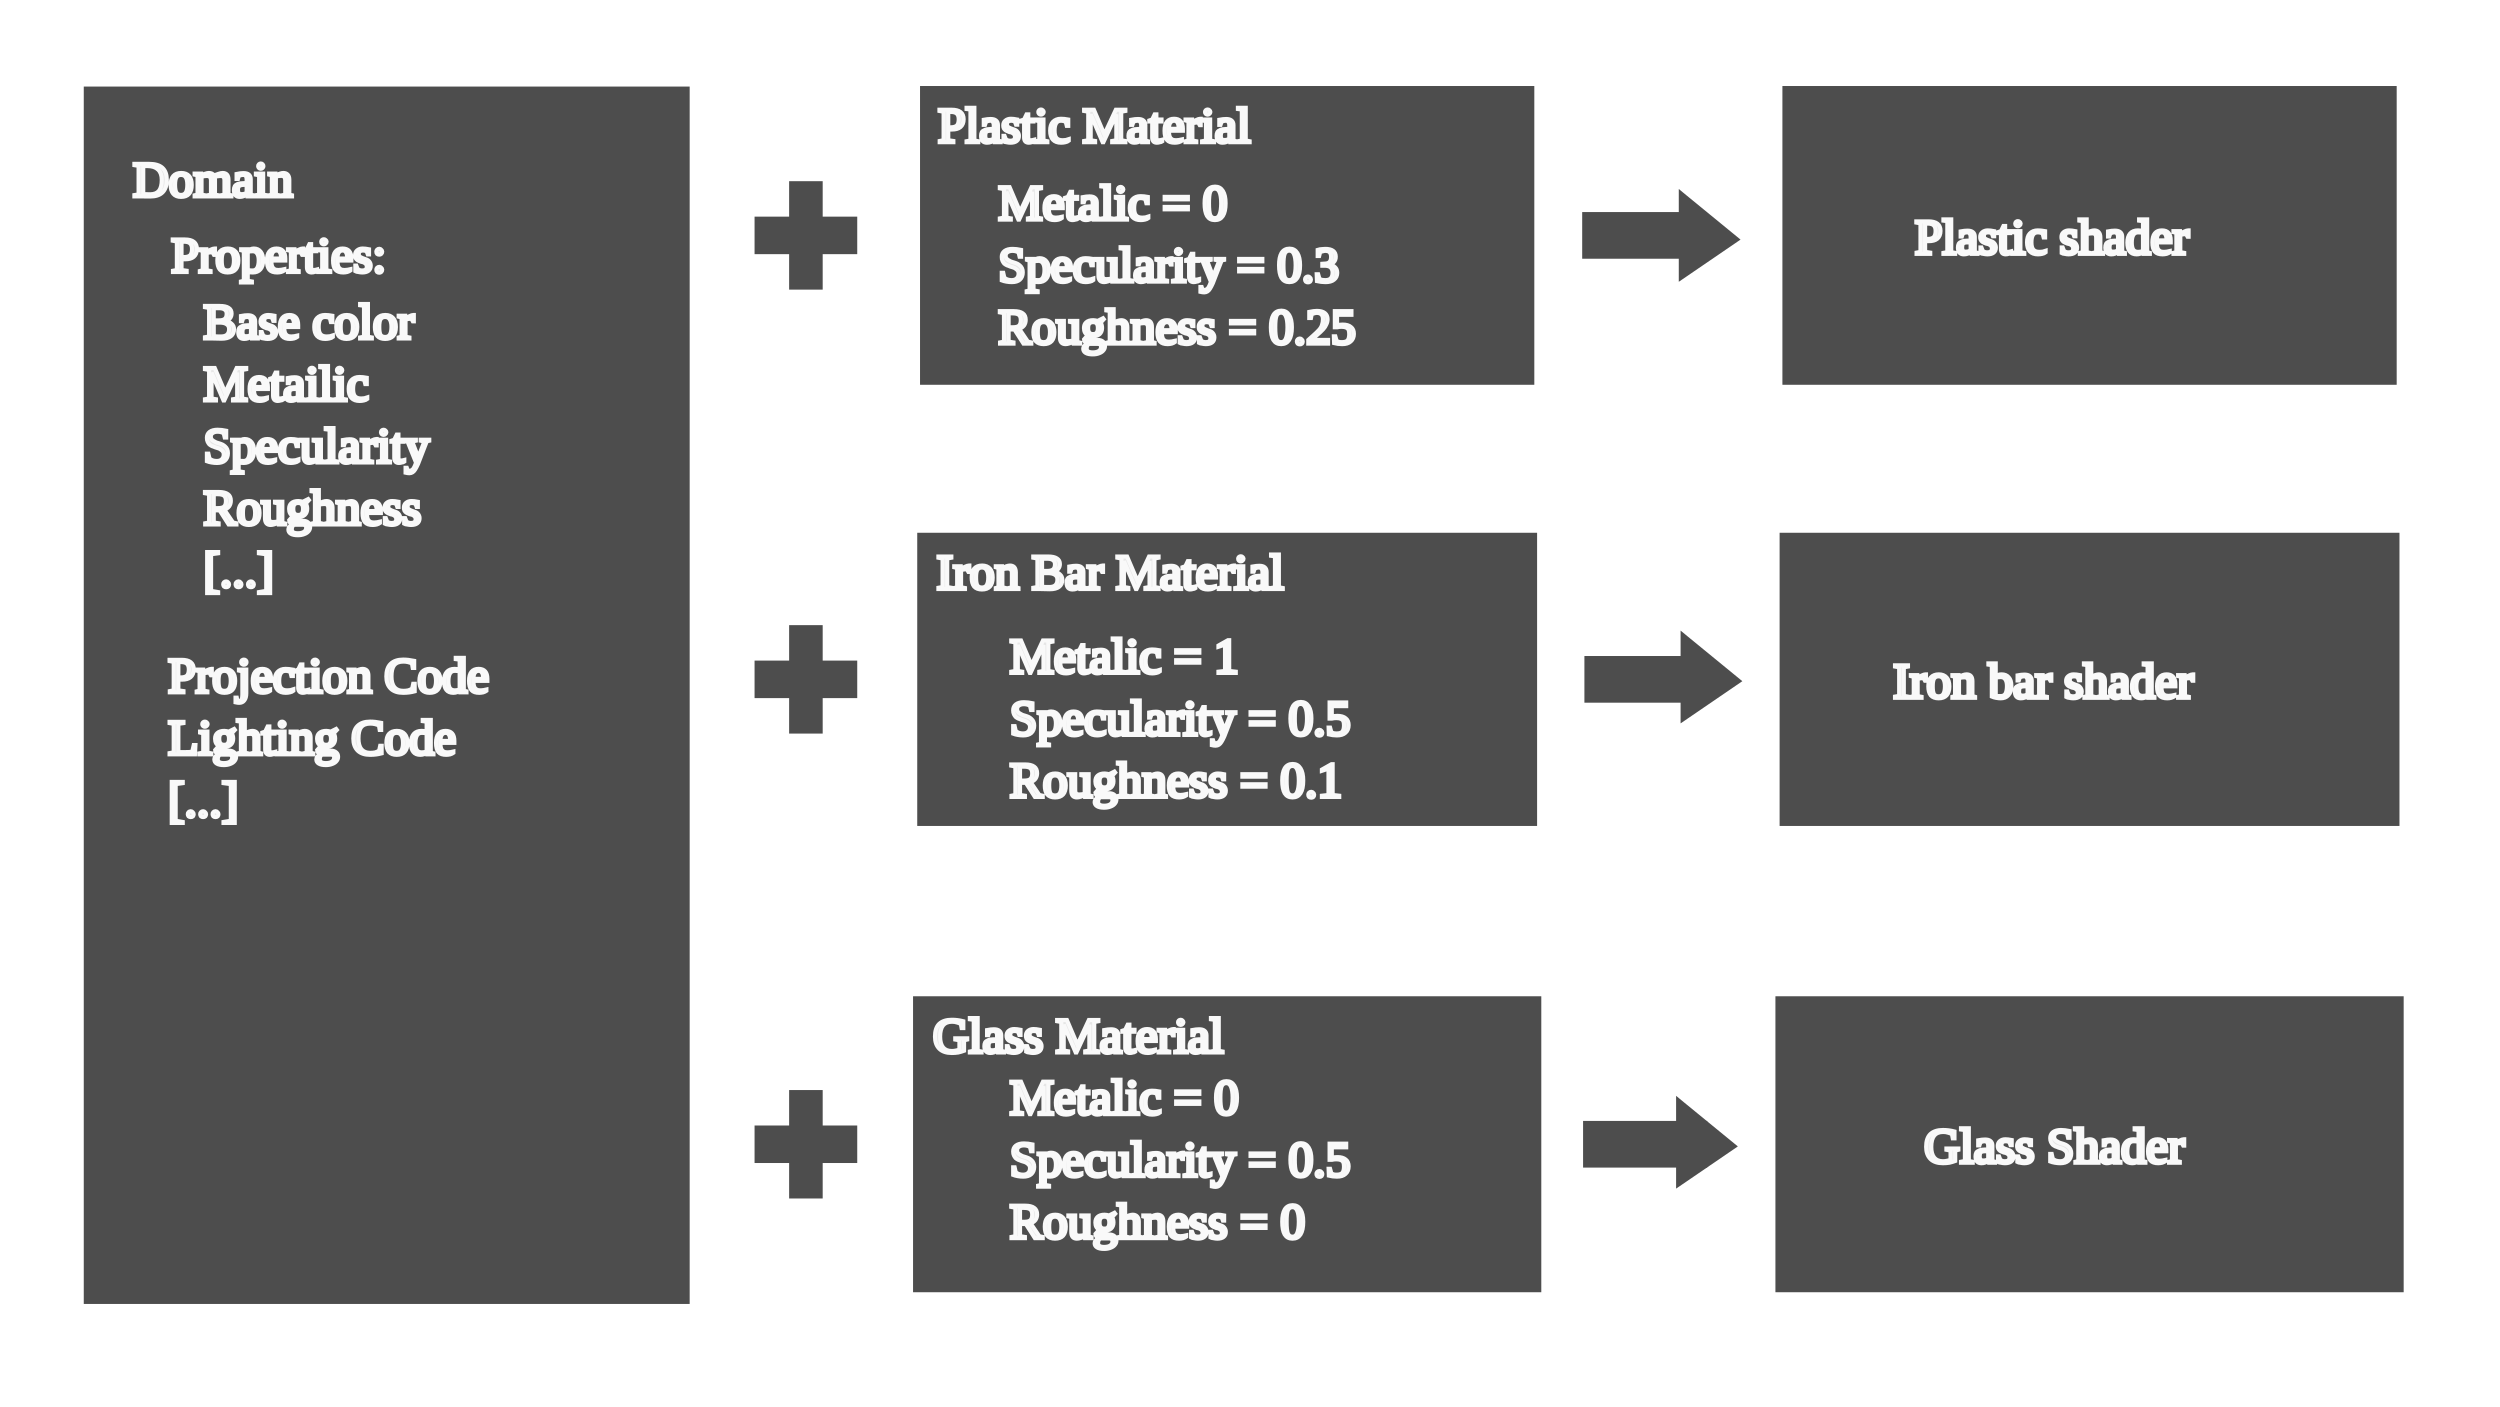
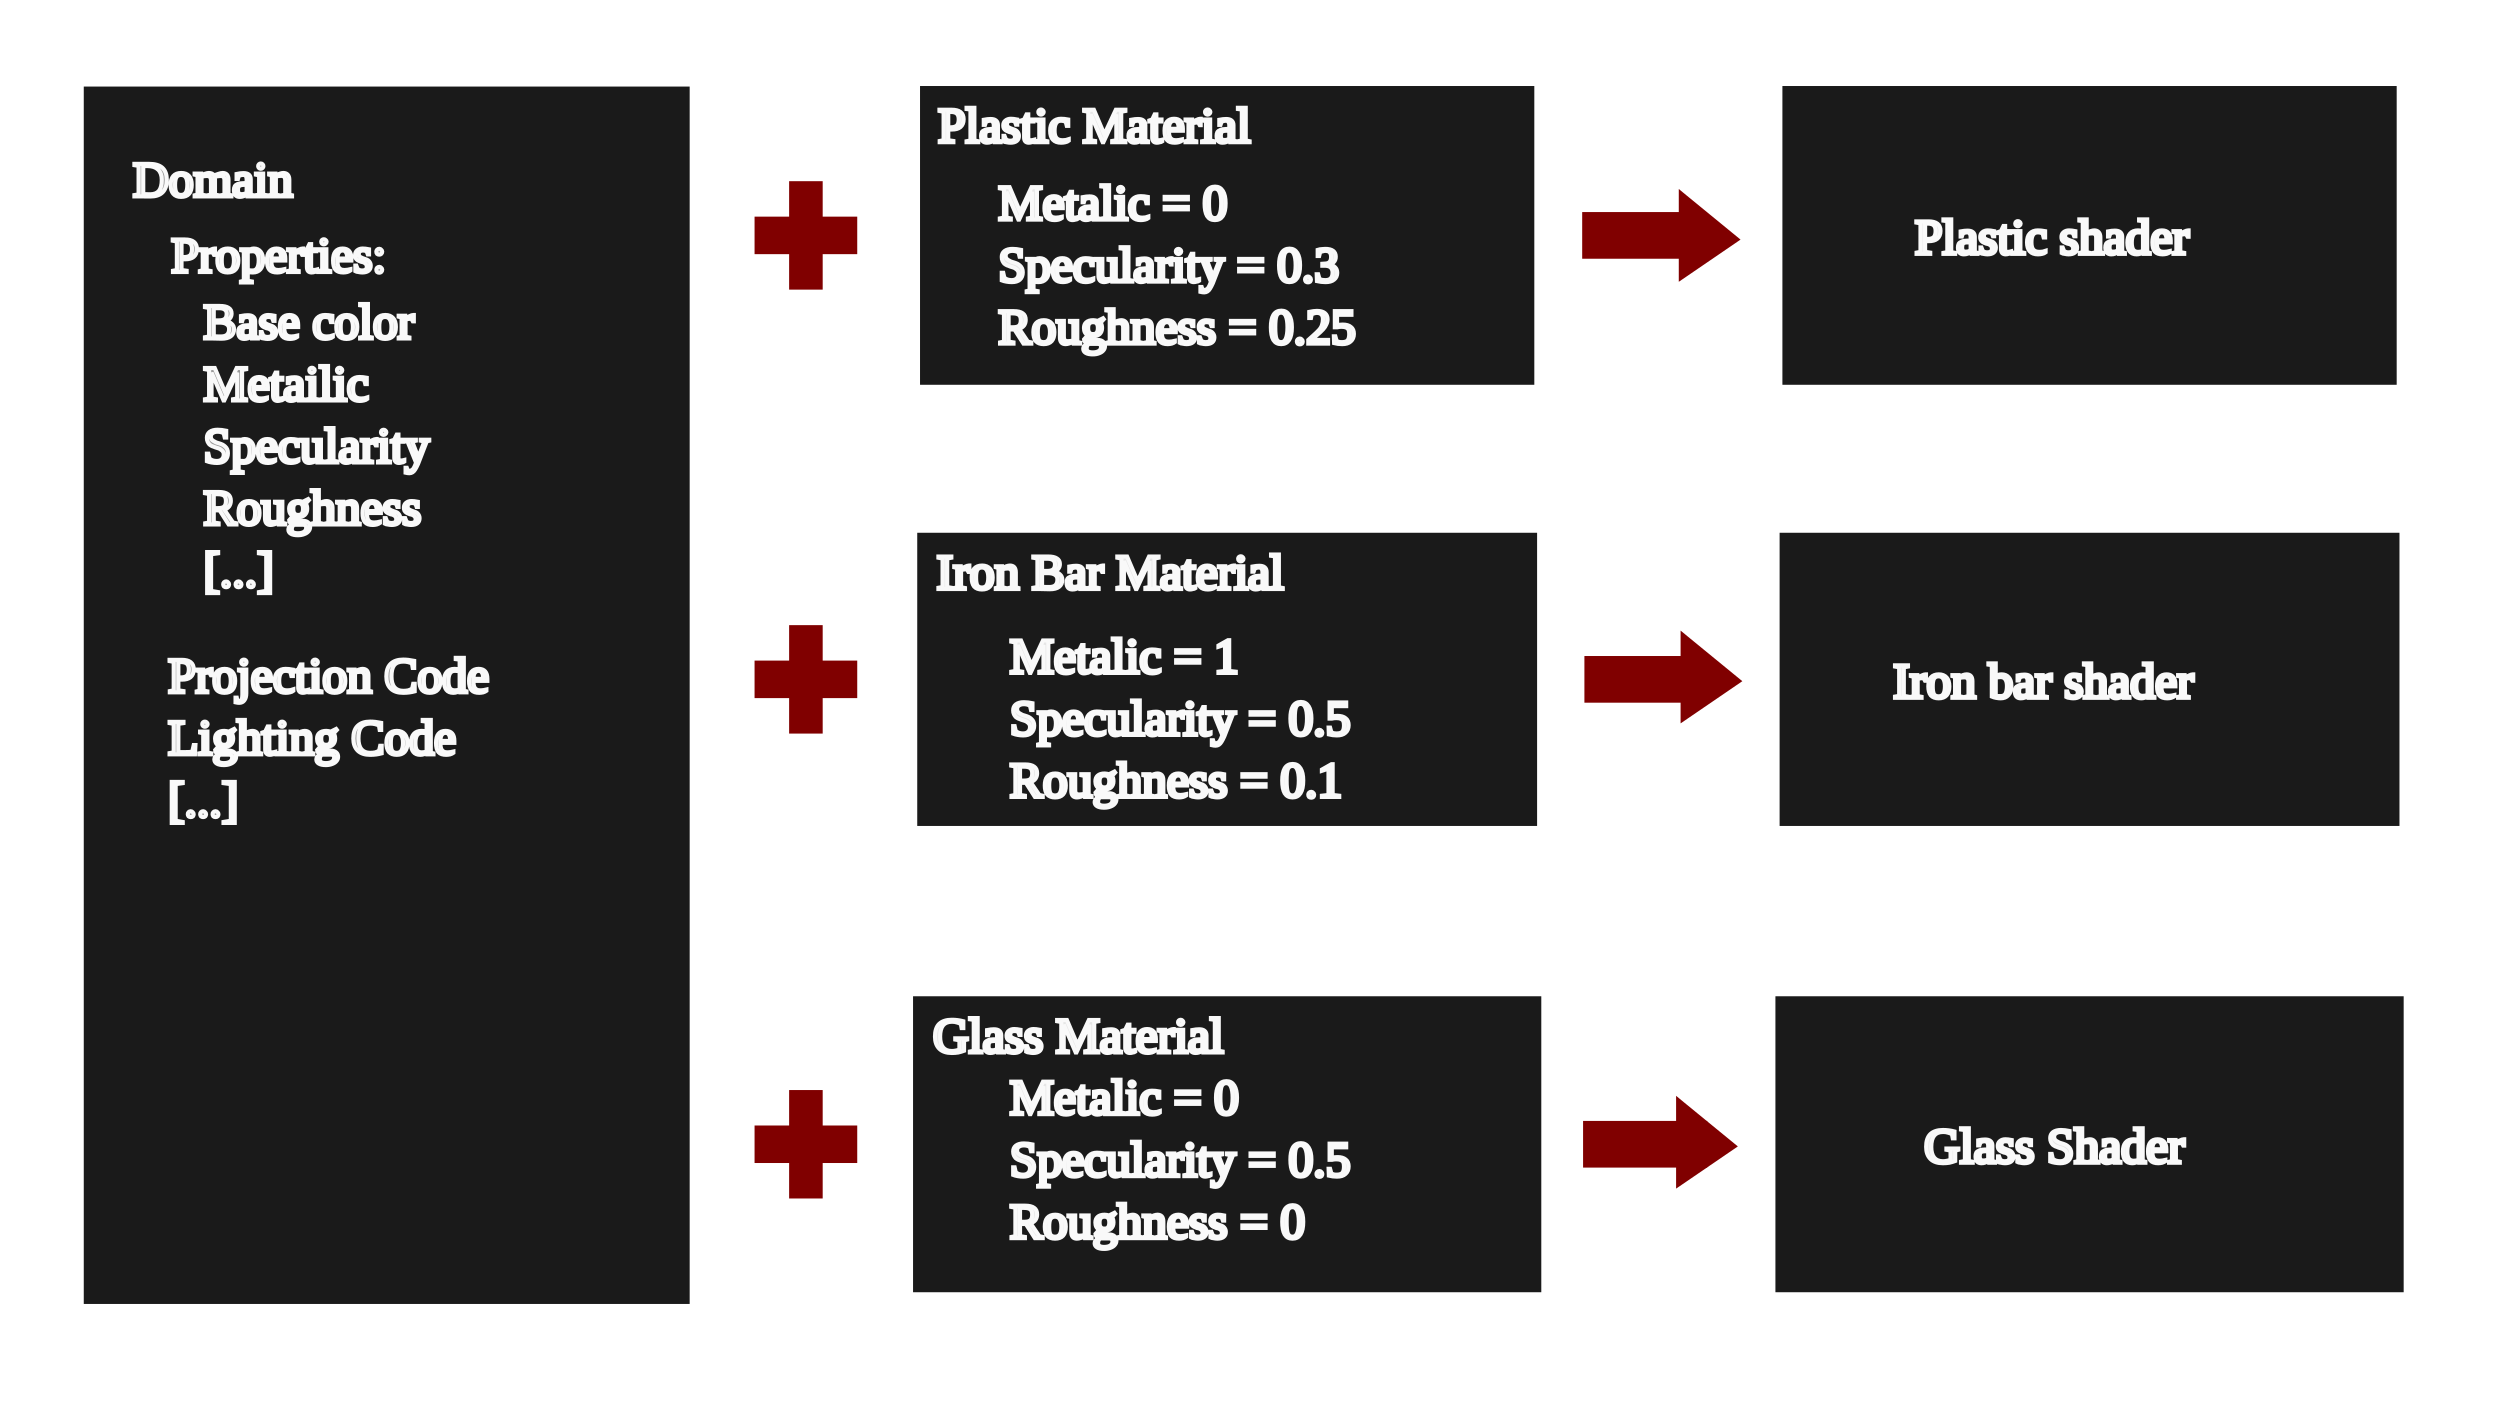
<svg xmlns="http://www.w3.org/2000/svg" width="160mm" height="90mm" viewBox="0 0 160 90" version="1.1" id="svg1">
  <defs id="defs1">
    <rect x="32.164" y="36.55" width="110.625" height="18.519" id="rect10" />
  </defs>
  <g id="layer1">
-     <rect style="fill:#4d4d4d;stroke-width:0.265" id="rect4" width="38.778" height="77.913" x="5.361" y="5.54" />
-     <rect style="fill:#4d4d4d;stroke-width:0.265" id="rect5" width="39.314" height="19.121" x="58.882" y="5.505" />
-     <rect style="fill:#4d4d4d;stroke-width:0.265" id="rect6" width="39.671" height="18.764" x="58.703" y="34.097" />
-     <rect style="fill:#4d4d4d;stroke-width:0.265" id="rect7" width="40.208" height="18.942" x="58.435" y="63.761" />
-     <rect style="fill:#4d4d4d;stroke-width:0.265" id="rect5-6" width="39.314" height="19.121" x="114.074" y="5.505" />
-     <rect style="fill:#4d4d4d;stroke-width:0.265" id="rect6-9" width="39.671" height="18.764" x="113.895" y="34.097" />
-     <rect style="fill:#4d4d4d;stroke-width:0.265" id="rect7-6" width="40.208" height="18.942" x="113.627" y="63.761" />
-     <rect style="fill:#4d4d4d;stroke-width:0.222" id="rect8-2" width="6.571" height="2.401" x="48.292" y="42.278" />
-     <rect style="fill:#4d4d4d;stroke-width:0.194" id="rect9-6" width="2.148" height="6.94" x="50.504" y="40.009" />
-     <rect style="fill:#4d4d4d;stroke-width:0.222" id="rect8-2-9" width="6.571" height="2.401" x="48.292" y="13.865" />
-     <rect style="fill:#4d4d4d;stroke-width:0.194" id="rect9-6-6" width="2.148" height="6.94" x="50.504" y="11.596" />
-     <rect style="fill:#4d4d4d;stroke-width:0.222" id="rect8-2-9-8" width="6.571" height="2.401" x="48.292" y="72.032" />
-     <rect style="fill:#4d4d4d;stroke-width:0.194" id="rect9-6-6-5" width="2.148" height="6.94" x="50.504" y="69.763" />
-     <rect style="fill:#4d4d4d;stroke-width:0.265" id="rect9" width="7.941" height="2.987" x="101.26" y="13.572" />
-     <path style="fill:#4d4d4d;stroke-width:0.265" d="m 111.394,15.334 c -3.964,-3.239 -3.952,-3.239 -3.952,-3.239 v 5.94 z" id="path10" />
-     <rect style="fill:#4d4d4d;stroke-width:0.265" id="rect9-0" width="7.941" height="2.987" x="101.402" y="41.985" />
-     <path style="fill:#4d4d4d;stroke-width:0.265" d="m 111.51,43.596 c -3.964,-3.239 -3.952,-3.239 -3.952,-3.239 v 5.94 z" id="path10-3" />
-     <rect style="fill:#4d4d4d;stroke-width:0.265" id="rect9-0-2" width="7.941" height="2.987" x="101.317" y="71.739" />
-     <path style="fill:#4d4d4d;stroke-width:0.265" d="m 111.222,73.371 c -3.964,-3.239 -3.952,-3.239 -3.952,-3.239 v 5.94 z" id="path10-3-2" />
-     <text xml:space="preserve" transform="scale(0.2645833)" id="text10" style="white-space:pre;shape-inside:url(#rect10);display:inline;fill:#e6e6e6;stroke:#f9f9f9">
-       <tspan x="32.164" y="47.499" id="tspan3">Domain</tspan>
+     <rect style="fill:#1a1a1a;stroke-width:0.265" id="rect4" width="38.778" height="77.913" x="5.361" y="5.54" />
+     <rect style="fill:#1a1a1a;stroke-width:0.265" id="rect5" width="39.314" height="19.121" x="58.882" y="5.505" />
+     <rect style="fill:#1a1a1a;stroke-width:0.265" id="rect6" width="39.671" height="18.764" x="58.703" y="34.097" />
+     <rect style="fill:#1a1a1a;stroke-width:0.265" id="rect7" width="40.208" height="18.942" x="58.435" y="63.761" />
+     <rect style="fill:#1a1a1a;stroke-width:0.265" id="rect5-6" width="39.314" height="19.121" x="114.074" y="5.505" />
+     <rect style="fill:#1a1a1a;stroke-width:0.265" id="rect6-9" width="39.671" height="18.764" x="113.895" y="34.097" />
+     <rect style="fill:#1a1a1a;stroke-width:0.265" id="rect7-6" width="40.208" height="18.942" x="113.627" y="63.761" />
+     <rect style="fill:#800000;stroke-width:0.222" id="rect8-2" width="6.571" height="2.401" x="48.292" y="42.278" />
+     <rect style="fill:#800000;stroke-width:0.194" id="rect9-6" width="2.148" height="6.94" x="50.504" y="40.009" />
+     <rect style="fill:#800000;stroke-width:0.222" id="rect8-2-9" width="6.571" height="2.401" x="48.292" y="13.865" />
+     <rect style="fill:#800000;stroke-width:0.194" id="rect9-6-6" width="2.148" height="6.94" x="50.504" y="11.596" />
+     <rect style="fill:#800000;stroke-width:0.222" id="rect8-2-9-8" width="6.571" height="2.401" x="48.292" y="72.032" />
+     <rect style="fill:#800000;stroke-width:0.194" id="rect9-6-6-5" width="2.148" height="6.94" x="50.504" y="69.763" />
+     <rect style="fill:#800000;stroke-width:0.265" id="rect9" width="7.941" height="2.987" x="101.26" y="13.572" />
+     <path style="fill:#800000;stroke-width:0.265" d="m 111.394,15.334 c -3.964,-3.239 -3.952,-3.239 -3.952,-3.239 v 5.94 z" id="path10" />
+     <rect style="fill:#800000;stroke-width:0.265" id="rect9-0" width="7.941" height="2.987" x="101.402" y="41.985" />
+     <path style="fill:#800000;stroke-width:0.265" d="m 111.51,43.596 c -3.964,-3.239 -3.952,-3.239 -3.952,-3.239 v 5.94 z" id="path10-3" />
+     <rect style="fill:#800000;stroke-width:0.265" id="rect9-0-2" width="7.941" height="2.987" x="101.317" y="71.739" />
+     <path style="fill:#800000;stroke-width:0.265" d="m 111.222,73.371 c -3.964,-3.239 -3.952,-3.239 -3.952,-3.239 v 5.94 z" id="path10-3-2" />
+     <text xml:space="preserve" transform="scale(0.2645833)" id="text10" style="white-space:pre;shape-inside:url(#rect10);display:inline;fill:#999999;stroke:#f9f9f9">
+       <tspan x="32.164" y="47.499" id="tspan1">Domain</tspan>
    </text>
-     <text xml:space="preserve" style="font-size:3.175px;fill:#e6e6e6;stroke-width:0.265;stroke:#f9f9f9" x="10.96" y="17.407" id="text11">
-       <tspan id="tspan11" style="stroke-width:0.265;stroke:#f9f9f9;fill:#e6e6e6" x="10.96" y="17.407">Properties:</tspan>
+     <text xml:space="preserve" style="font-size:3.175px;fill:#999999;stroke-width:0.265;stroke:#f9f9f9" x="10.96" y="17.407" id="text11">
+       <tspan id="tspan11" style="stroke-width:0.265;stroke:#f9f9f9;fill:#999999" x="10.96" y="17.407">Properties:</tspan>
    </text>
-     <text xml:space="preserve" style="font-size:3.175px;fill:#e6e6e6;stroke-width:0.265;stroke:#f9f9f9" x="13.023" y="21.662" id="text12">
-       <tspan id="tspan12" style="stroke-width:0.265;stroke:#f9f9f9;fill:#e6e6e6" x="13.023" y="21.662">Base color</tspan>
-       <tspan style="stroke-width:0.265;stroke:#f9f9f9;fill:#e6e6e6" x="13.023" y="25.631" id="tspan15">Metailic</tspan>
-       <tspan style="stroke-width:0.265;stroke:#f9f9f9;fill:#e6e6e6" x="13.023" y="29.6" id="tspan13">Specularity</tspan>
-       <tspan style="stroke-width:0.265;stroke:#f9f9f9;fill:#e6e6e6" x="13.023" y="33.568" id="tspan16">Roughness</tspan>
-       <tspan style="stroke-width:0.265;stroke:#f9f9f9;fill:#e6e6e6" x="13.023" y="37.537" id="tspan17">[...]</tspan>
-       <tspan style="stroke-width:0.265;stroke:#f9f9f9;fill:#e6e6e6" x="13.023" y="41.506" id="tspan14" />
+     <text xml:space="preserve" style="font-size:3.175px;fill:#999999;stroke-width:0.265;stroke:#f9f9f9" x="13.023" y="21.662" id="text12">
+       <tspan id="tspan12" style="stroke-width:0.265;stroke:#f9f9f9;fill:#999999" x="13.023" y="21.662">Base color</tspan>
+       <tspan style="stroke-width:0.265;stroke:#f9f9f9;fill:#999999" x="13.023" y="25.631" id="tspan15">Metailic</tspan>
+       <tspan style="stroke-width:0.265;stroke:#f9f9f9;fill:#999999" x="13.023" y="29.6" id="tspan13">Specularity</tspan>
+       <tspan style="stroke-width:0.265;stroke:#f9f9f9;fill:#999999" x="13.023" y="33.568" id="tspan16">Roughness</tspan>
+       <tspan style="stroke-width:0.265;stroke:#f9f9f9;fill:#999999" x="13.023" y="37.537" id="tspan17">[...]</tspan>
+       <tspan style="stroke-width:0.265;stroke:#f9f9f9;fill:#999999" x="13.023" y="41.506" id="tspan14" />
    </text>
    <text xml:space="preserve" style="font-size:3.175px;fill:#e6e6e6;stroke-width:0.265;stroke:#f9f9f9" x="60.031" y="9.103" id="text18">
      <tspan id="tspan18" style="stroke-width:0.265;stroke:#f9f9f9;fill:#e6e6e6" x="60.031" y="9.103">Plastic Material</tspan>
    </text>
    <text xml:space="preserve" style="font-size:3.175px;fill:#e6e6e6;stroke-width:0.265;stroke:#f9f9f9" x="63.896" y="14.055" id="text19">
      <tspan id="tspan19" style="stroke-width:0.265;stroke:#f9f9f9;fill:#e6e6e6" x="63.896" y="14.055">Metalic = 0</tspan>
      <tspan style="stroke-width:0.265;stroke:#f9f9f9;fill:#e6e6e6" x="63.896" y="18.023" id="tspan20">Specularity = 0.3</tspan>
      <tspan style="stroke-width:0.265;stroke:#f9f9f9;fill:#e6e6e6" x="63.896" y="21.992" id="tspan21">Roughness = 0.25</tspan>
    </text>
    <text xml:space="preserve" style="font-size:3.175px;fill:#e6e6e6;stroke-width:0.265;stroke:#f9f9f9" x="59.949" y="37.695" id="text22">
      <tspan id="tspan22" style="stroke-width:0.265;stroke:#f9f9f9;fill:#e6e6e6" x="59.949" y="37.695">Iron Bar Material</tspan>
      <tspan style="stroke-width:0.265;stroke:#f9f9f9;fill:#e6e6e6" x="59.949" y="41.663" id="tspan23" />
    </text>
    <text xml:space="preserve" style="font-size:3.175px;fill:#e6e6e6;stroke-width:0.265;stroke:#f9f9f9" x="64.625" y="43.066" id="text24">
      <tspan id="tspan24" style="stroke-width:0.265;stroke:#f9f9f9;fill:#e6e6e6" x="64.625" y="43.066">Metalic = 1</tspan>
      <tspan style="stroke-width:0.265;stroke:#f9f9f9;fill:#e6e6e6" x="64.625" y="47.035" id="tspan25">Specularity = 0.5</tspan>
      <tspan style="stroke-width:0.265;stroke:#f9f9f9;fill:#e6e6e6" x="64.625" y="51.004" id="tspan26">Roughness = 0.1</tspan>
    </text>
    <text xml:space="preserve" style="font-size:3.175px;fill:#e6e6e6;stroke-width:0.265;stroke:#f9f9f9" x="59.716" y="67.359" id="text27">
      <tspan id="tspan27" style="stroke-width:0.265;stroke:#f9f9f9;fill:#e6e6e6" x="59.716" y="67.359">Glass Material</tspan>
    </text>
    <text xml:space="preserve" style="font-size:3.175px;fill:#e6e6e6;stroke-width:0.265;stroke:#f9f9f9" x="64.625" y="71.304" id="text28">
      <tspan id="tspan28" style="stroke-width:0.265;stroke:#f9f9f9;fill:#e6e6e6" x="64.625" y="71.304">Metalic = 0</tspan>
      <tspan style="stroke-width:0.265;stroke:#f9f9f9;fill:#e6e6e6" x="64.625" y="75.273" id="tspan29">Specularity = 0.5</tspan>
      <tspan style="stroke-width:0.265;stroke:#f9f9f9;fill:#e6e6e6" x="64.625" y="79.242" id="tspan30">Roughness = 0</tspan>
    </text>
    <text xml:space="preserve" style="font-size:3.175px;fill:#e6e6e6;stroke-width:0.265;stroke:#f9f9f9" x="123.148" y="74.415" id="text31">
      <tspan id="tspan31" style="stroke-width:0.265;stroke:#f9f9f9;fill:#e6e6e6" x="123.148" y="74.415">Glass Shader</tspan>
    </text>
    <text xml:space="preserve" style="font-size:3.175px;fill:#e6e6e6;stroke-width:0.265;stroke:#f9f9f9" x="121.171" y="44.661" id="text32">
      <tspan id="tspan32" style="stroke-width:0.265;stroke:#f9f9f9;fill:#e6e6e6" x="121.171" y="44.661">Iron bar shader</tspan>
    </text>
    <text xml:space="preserve" style="font-size:3.175px;fill:#e6e6e6;stroke-width:0.265;stroke:#f9f9f9" x="122.552" y="16.248" id="text33">
      <tspan id="tspan33" style="stroke-width:0.265;stroke:#f9f9f9;fill:#e6e6e6" x="122.552" y="16.248">Plastic shader</tspan>
    </text>
-     <text xml:space="preserve" style="font-size:3.175px;fill:#e6e6e6;stroke-width:0.265;stroke:#f9f9f9" x="10.759" y="44.311" id="text34">
-       <tspan id="tspan34" style="stroke-width:0.265;stroke:#f9f9f9;fill:#e6e6e6" x="10.759" y="44.311">Projection Code</tspan>
-       <tspan style="stroke-width:0.265;stroke:#f9f9f9;fill:#e6e6e6" x="10.759" y="48.28" id="tspan35">Lighting Code</tspan>
-       <tspan style="stroke-width:0.265;stroke:#f9f9f9;fill:#e6e6e6" x="10.759" y="52.249" id="tspan36">[...]</tspan>
+     <text xml:space="preserve" style="font-size:3.175px;fill:#999999;stroke-width:0.265;stroke:#f9f9f9" x="10.759" y="44.311" id="text34">
+       <tspan id="tspan34" style="stroke-width:0.265;stroke:#f9f9f9;fill:#999999" x="10.759" y="44.311">Projection Code</tspan>
+       <tspan style="stroke-width:0.265;stroke:#f9f9f9;fill:#999999" x="10.759" y="48.28" id="tspan35">Lighting Code</tspan>
+       <tspan style="stroke-width:0.265;stroke:#f9f9f9;fill:#999999" x="10.759" y="52.249" id="tspan36">[...]</tspan>
    </text>
  </g>
</svg>
